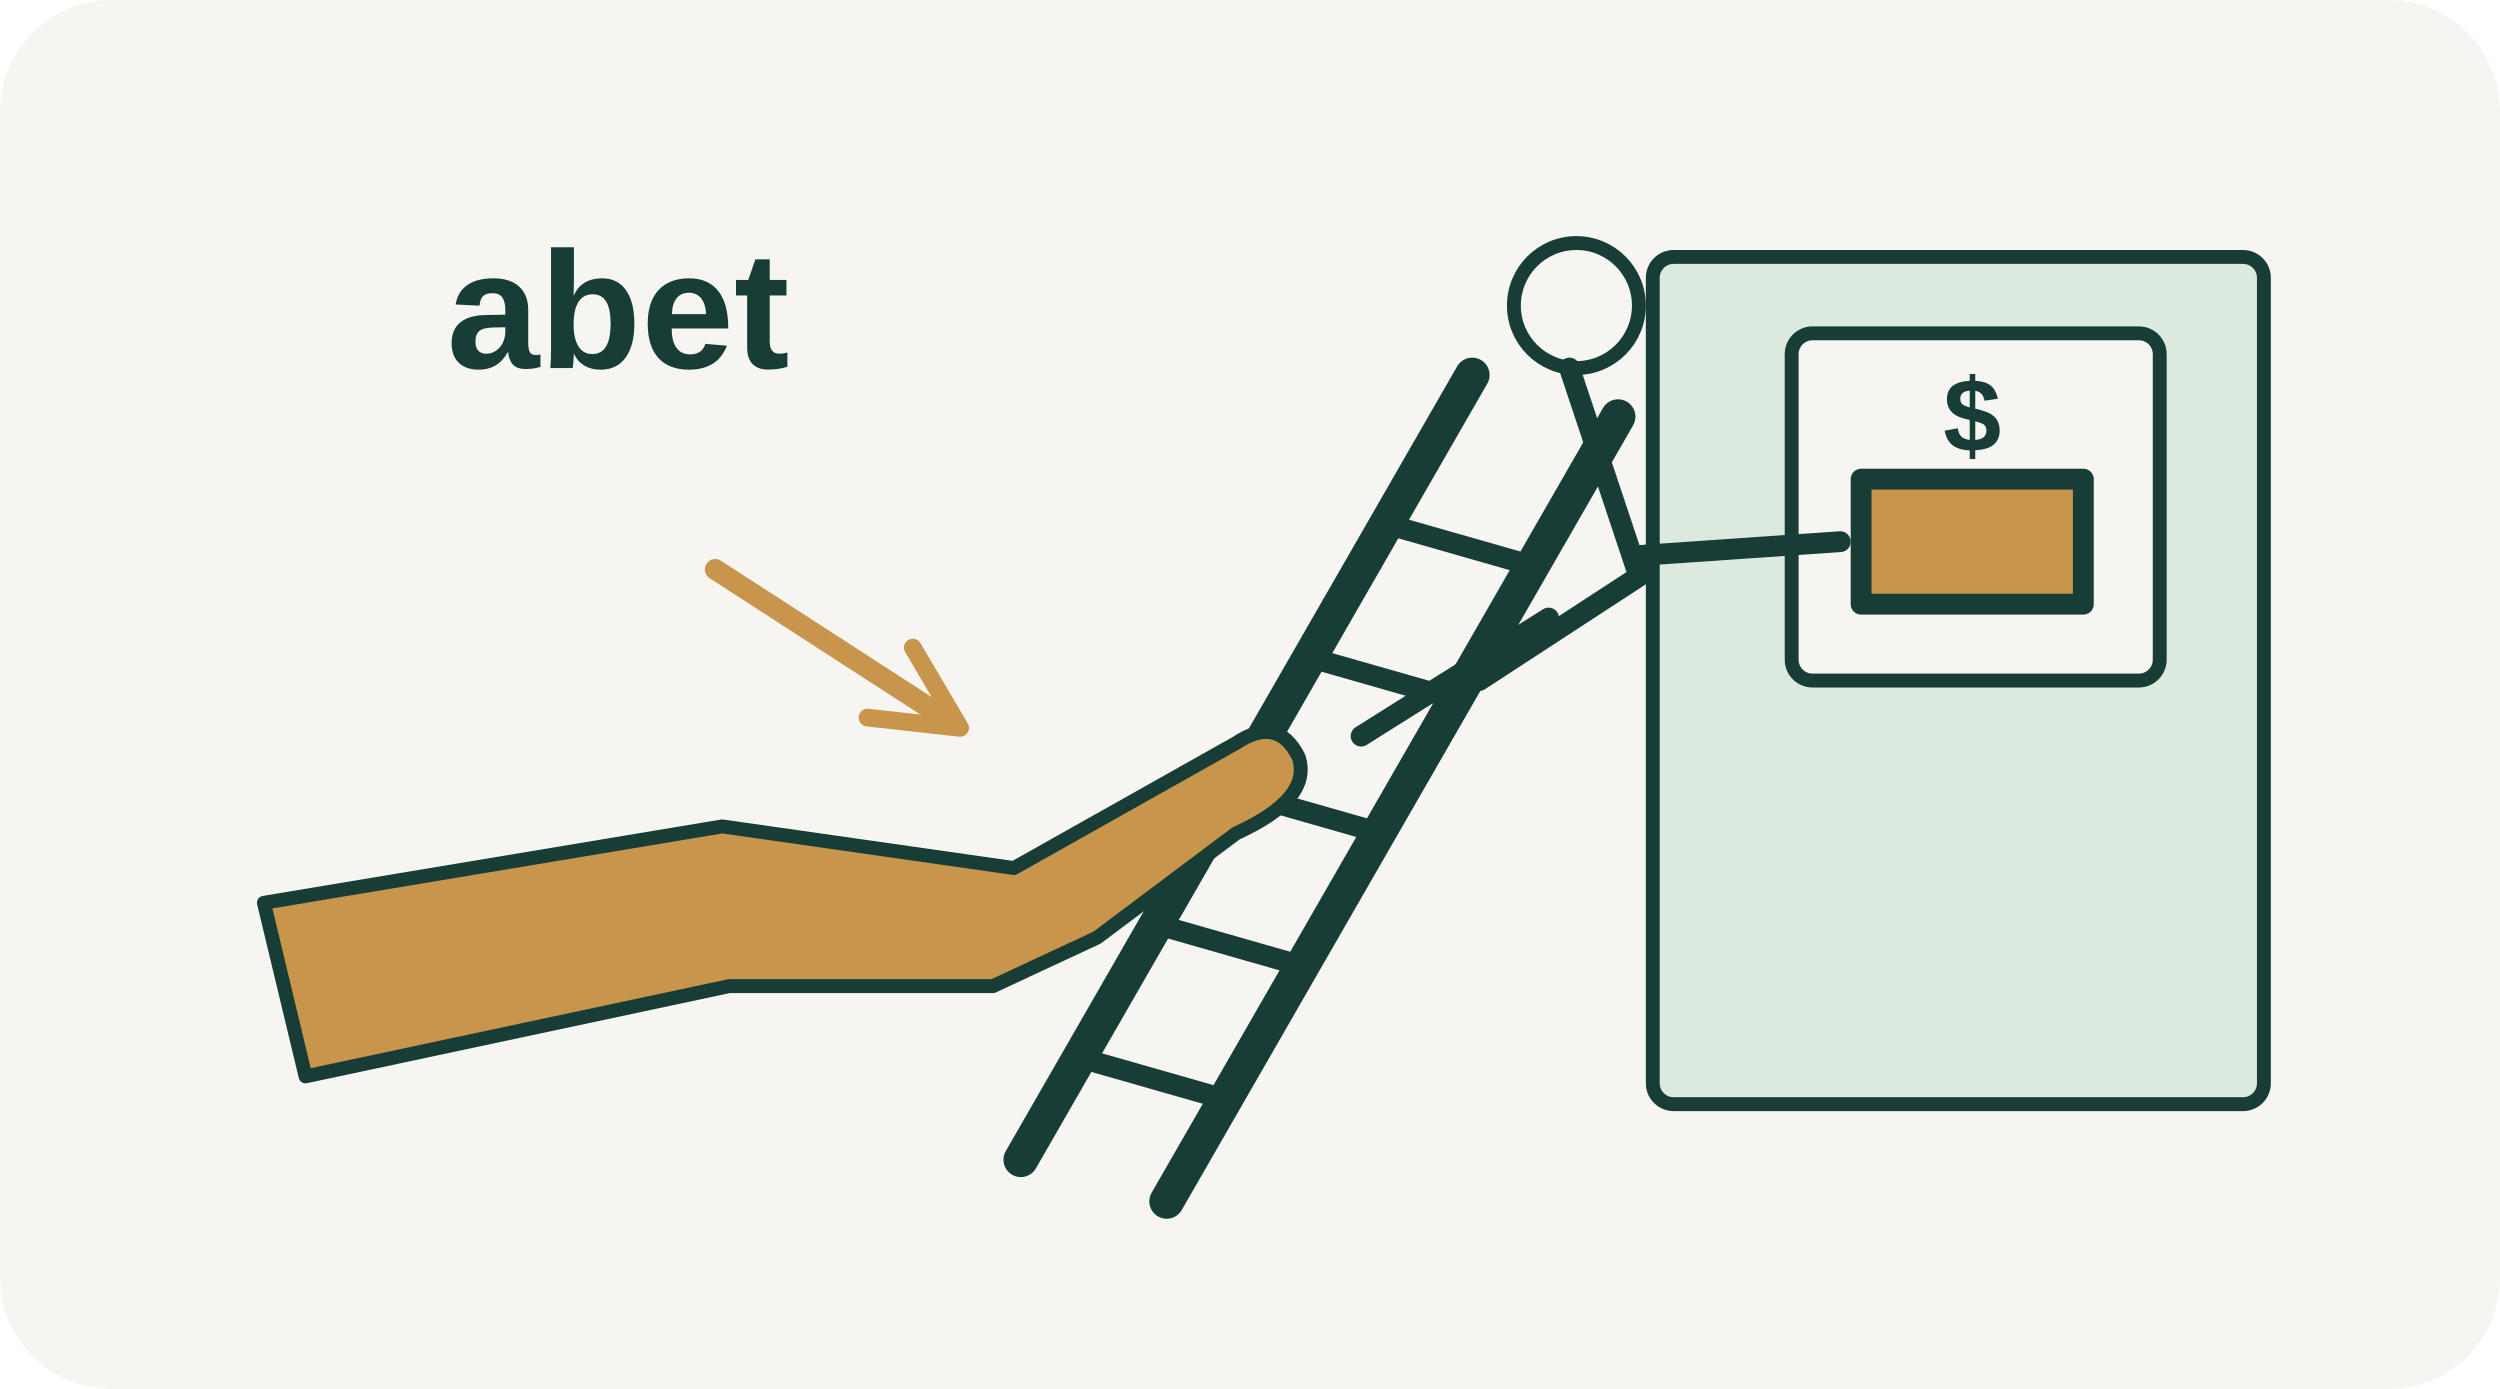
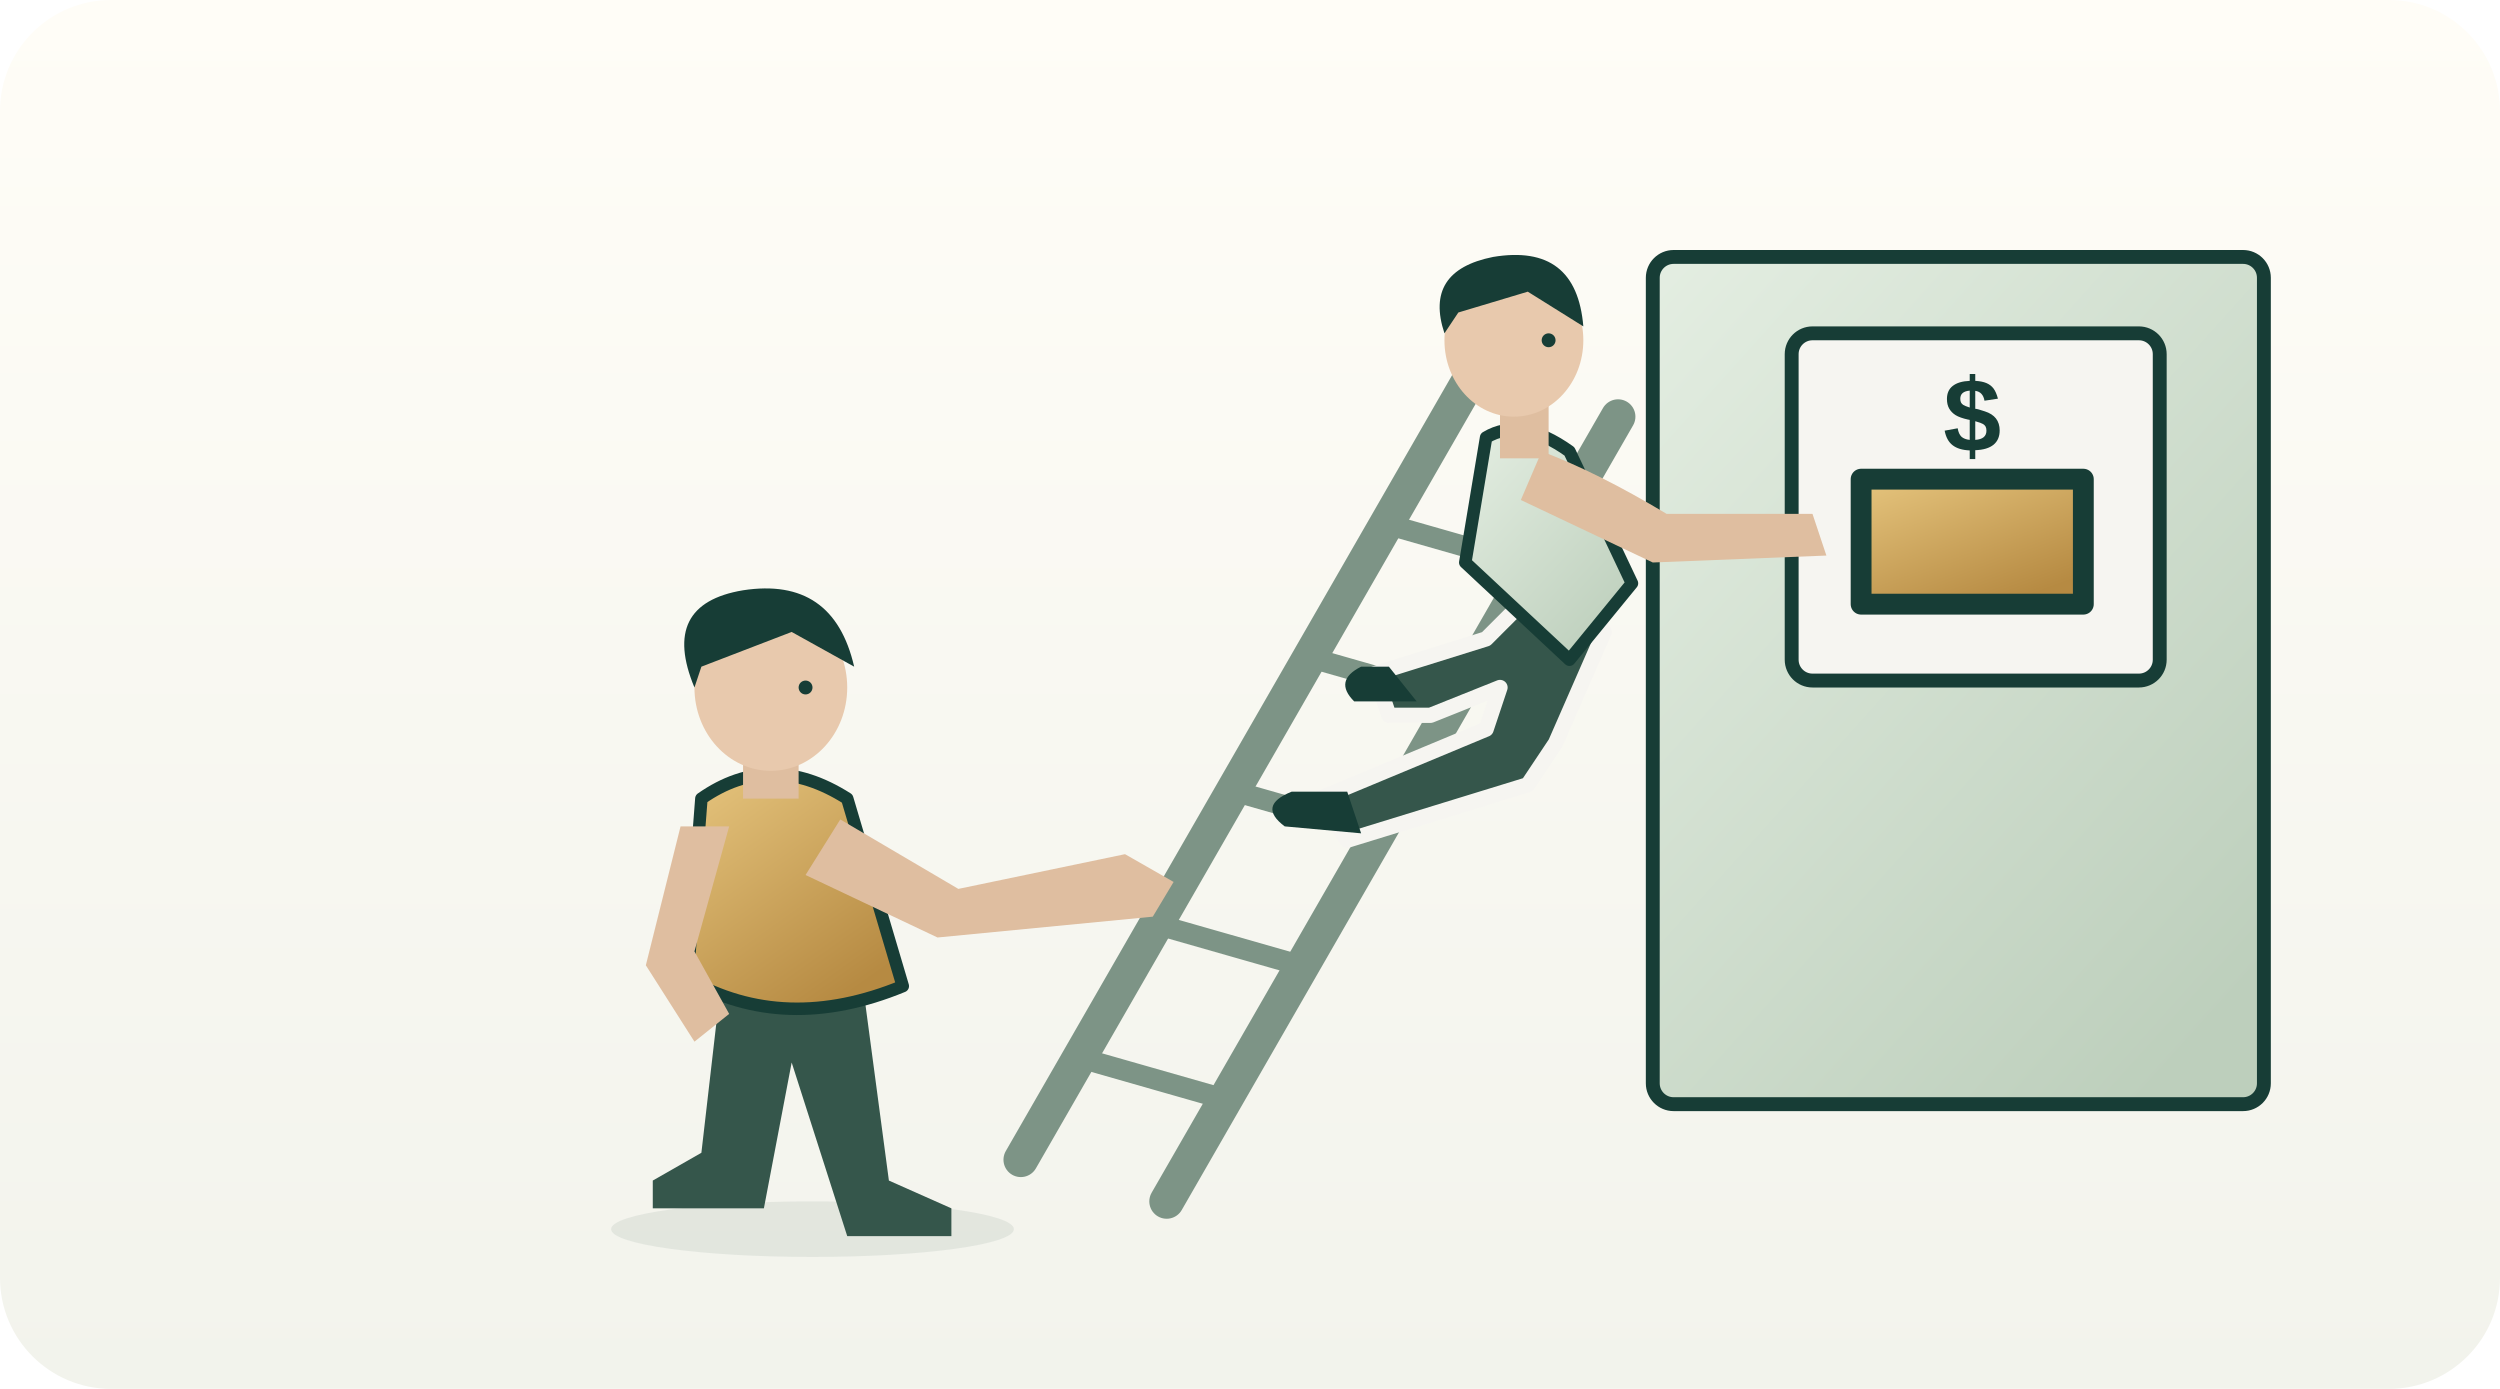
<svg xmlns="http://www.w3.org/2000/svg" viewBox="0 0 360 200" role="img" aria-labelledby="title desc">
+   <defs>
+     <linearGradient id="paper" x1="0" y1="0" x2="0" y2="1">
+       <stop offset="0" stop-color="#fffdf7" />
+       <stop offset="1" stop-color="#f2f3ec" />
+     </linearGradient>
+     <linearGradient id="sage" x1="0" y1="0" x2=".8" y2="1">
+       <stop offset="0" stop-color="#e4eee2" />
+       <stop offset="1" stop-color="#bdcfbc" />
+     </linearGradient>
+     <linearGradient id="brass" x1="0" y1="0" x2=".65" y2="1">
+       <stop offset="0" stop-color="#e6c57e" />
+       <stop offset="1" stop-color="#b68a42" />
+     </linearGradient>
+   </defs>
  <defs>
    <marker id="arr" viewBox="0 0 10 10" refX="8" refY="5" markerWidth="5" markerHeight="5" orient="auto-start-reverse">
      <path d="M1 1L9 5 1 9" fill="none" stroke="#c7954b" stroke-width="1.7" stroke-linecap="round" stroke-linejoin="round" />
    </marker>
  </defs>
-   <rect width="360" height="200" rx="16" fill="#f6f5f1" />
-   <rect x="238" y="37" width="88" height="122" rx="3" fill="#dce9df" stroke="#173d36" stroke-width="2" />
+   <rect width="360" height="200" rx="16" fill="url(#paper)" />
+   <rect x="238" y="37" width="88" height="122" rx="3" fill="url(#sage)" stroke="#173d36" stroke-width="2" />
  <rect x="258" y="48" width="53" height="50" rx="3" fill="#f6f5f1" stroke="#173d36" stroke-width="2" />
-   <path d="M268 87V69H300V87Z" fill="#c7954b" stroke="#173d36" stroke-width="3" stroke-linecap="round" stroke-linejoin="round" />
-   <text x="284" y="65" fill="#173d36" font-family="Arial, sans-serif" font-size="15" font-weight="600" text-anchor="middle">$</text>
-   <path d="M147 167L212 54M168 173L233 60" fill="none" stroke="#173d36" stroke-width="5" stroke-linecap="round" stroke-linejoin="round" />
-   <path d="M155.45 152.31L176.45 158.31" fill="none" stroke="#173d36" stroke-width="3" stroke-linecap="round" stroke-linejoin="round" />
-   <path d="M166.50 133.10L187.50 139.10" fill="none" stroke="#173d36" stroke-width="3" stroke-linecap="round" stroke-linejoin="round" />
-   <path d="M177.55 113.89L198.55 119.89" fill="none" stroke="#173d36" stroke-width="3" stroke-linecap="round" stroke-linejoin="round" />
-   <path d="M188.60 94.68L209.60 100.68" fill="none" stroke="#173d36" stroke-width="3" stroke-linecap="round" stroke-linejoin="round" />
-   <path d="M199.65 75.47L220.65 81.47" fill="none" stroke="#173d36" stroke-width="3" stroke-linecap="round" stroke-linejoin="round" />
-   <circle cx="227" cy="44" r="9" fill="#f6f5f1" stroke="#173d36" stroke-width="2" />
-   <path d="M226 53L236 83 213 98M236 80L265 78M223 89L196 106" fill="none" stroke="#173d36" stroke-width="3" stroke-linecap="round" stroke-linejoin="round" />
-   <path d="M38 130L104 119 146 125 178 107Q184 103 187 109Q189 115 178 120L158 135 143 142 105 142 44 155Z" fill="#c7954b" stroke="#173d36" stroke-width="2" stroke-linecap="round" stroke-linejoin="round" />
-   <text x="89" y="53" fill="#173d36" font-family="Arial, sans-serif" font-size="24" font-weight="600" text-anchor="middle">abet</text>
-   <path d="M103 82L137 104" fill="none" stroke="#c7954b" stroke-width="3" stroke-linecap="round" stroke-linejoin="round" marker-end="url(#arr)" />
+   <path d="M268 87V69H300V87Z" fill="url(#brass)" stroke="#173d36" stroke-width="3" stroke-linecap="round" stroke-linejoin="round" />
+   <text x="284" y="65" fill="#173d36" font-family="Arial, sans-serif" font-size="15" font-weight="600" text-anchor="middle" style="font-size:15px;fill:#173d36;font-family:Arial,sans-serif">$</text>
+   <path d="M147 167L212 54M168 173L233 60" fill="none" stroke="#7d9486" stroke-width="5" stroke-linecap="round" stroke-linejoin="round" />
+   <path d="M155.45 152.31L176.45 158.31" fill="none" stroke="#7d9486" stroke-width="3" stroke-linecap="round" stroke-linejoin="round" />
+   <path d="M166.50 133.10L187.50 139.10" fill="none" stroke="#7d9486" stroke-width="3" stroke-linecap="round" stroke-linejoin="round" />
+   <path d="M177.55 113.89L198.55 119.89" fill="none" stroke="#7d9486" stroke-width="3" stroke-linecap="round" stroke-linejoin="round" />
+   <path d="M188.60 94.68L209.60 100.68" fill="none" stroke="#7d9486" stroke-width="3" stroke-linecap="round" stroke-linejoin="round" />
+   <path d="M199.65 75.47L220.65 81.47" fill="none" stroke="#7d9486" stroke-width="3" stroke-linecap="round" stroke-linejoin="round" />
+   <g transform="translate(0 0) translate(0 0) rotate(0) scale(1 1) translate(0 0)" opacity="1">
+     <path d="M219 87Q225 84 231 91L224 107L220 113L194 121L190 115L214 105L216 99L206 103L200 103L198 97L214 92Z" fill="#35564b" stroke="#f6f5f1" stroke-width="2.2" stroke-linejoin="round" stroke-linecap="round" />
+     <path d="M194 114L196 120L185 119Q181 116 186 114ZM200 96L204 101L195 101Q192 98 196 96Z" fill="#173d36" stroke="none" stroke-width="2" stroke-linejoin="round" stroke-linecap="round" />
+     <path d="M214 63Q219 60 226 65L235 84L226 95L211 81Z" fill="url(#sage)" stroke="#173d36" stroke-width="1.8" stroke-linejoin="round" stroke-linecap="round" />
+     <path d="M222 65Q230 68 240 74L261 74L263 80L238 81L219 72Z" fill="#dfbea0" stroke="none" stroke-width="2" stroke-linejoin="round" stroke-linecap="round" />
+     <path d="M216 57H223V66H216Z" fill="#dfbea0" stroke="none" stroke-width="2" stroke-linejoin="round" stroke-linecap="round" />
+     <ellipse cx="218" cy="49" rx="10" ry="11" fill="#e8c9ad" opacity="1" />
+     <path d="M208 48Q205 39 215 37Q227 35 228 47L220 42L210 45Z" fill="#173d36" stroke="none" stroke-width="2" stroke-linejoin="round" stroke-linecap="round" />
+     <ellipse cx="223" cy="49" rx="1" ry="1" fill="#173d36" opacity="1" />
+   </g>
+   <g transform="translate(0 0) translate(0 0) rotate(0) scale(1 1) translate(0 0)" opacity="1">
+     <g transform="translate(25 0)">
+       <ellipse cx="92" cy="177" rx="29" ry="4" fill="#173d36" opacity="0.08" />
+       <path d="M79 140H99L103 170L112 174V178H97L89 153L85 174H69V170L76 166Z" fill="#35564b" stroke="none" stroke-width="2" stroke-linejoin="round" stroke-linecap="round" />
+       <path d="M76 115Q86 108 97 115L105 142Q88 149 74 141Z" fill="url(#brass)" stroke="#173d36" stroke-width="1.8" stroke-linejoin="round" stroke-linecap="round" />
+       <path d="M80 119L75 137L80 146L75 150L68 139L73 119Z" fill="#dfbea0" stroke="none" stroke-width="2" stroke-linejoin="round" stroke-linecap="round" />
+       <path d="M82 103H90V115H82Z" fill="#dfbea0" stroke="none" stroke-width="2" stroke-linejoin="round" stroke-linecap="round" />
+       <ellipse cx="86" cy="99" rx="11" ry="12" fill="#e8c9ad" opacity="1" />
+       <path d="M75 99Q70 87 82 85Q95 83 98 96L89 91L76 96Z" fill="#173d36" stroke="none" stroke-width="2" stroke-linejoin="round" stroke-linecap="round" />
+       <ellipse cx="91" cy="99" rx="1" ry="1" fill="#173d36" opacity="1" />
+     </g>
+   </g>
+   <g transform="translate(0 0) translate(0 0) rotate(0) scale(1 1) translate(0 0)" opacity="0">
+     <path d="M103 82L137 104" fill="none" stroke="#c7954b" stroke-width="3" stroke-linecap="round" stroke-linejoin="round" marker-end="url(#arr)" />
+   </g>
+   <g transform="translate(0 0) translate(121 0) rotate(0) scale(1 1) translate(-121 0)" opacity="1">
+     <g transform="translate(25 0)">
+       <path d="M96 118L113 128L137 123L144 127L141 132L110 135L91 126Z" fill="#dfbea0" />
+     </g>
+   </g>
</svg>
